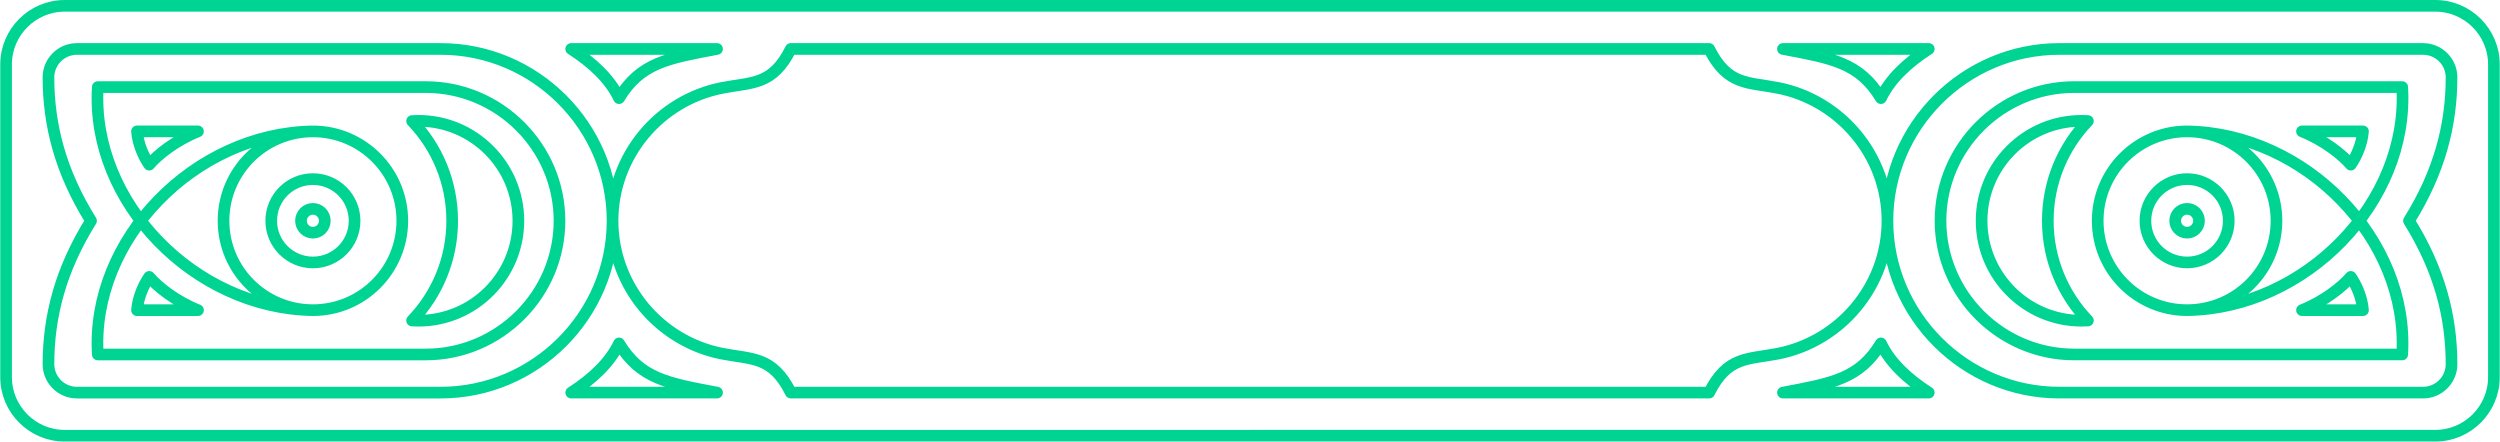
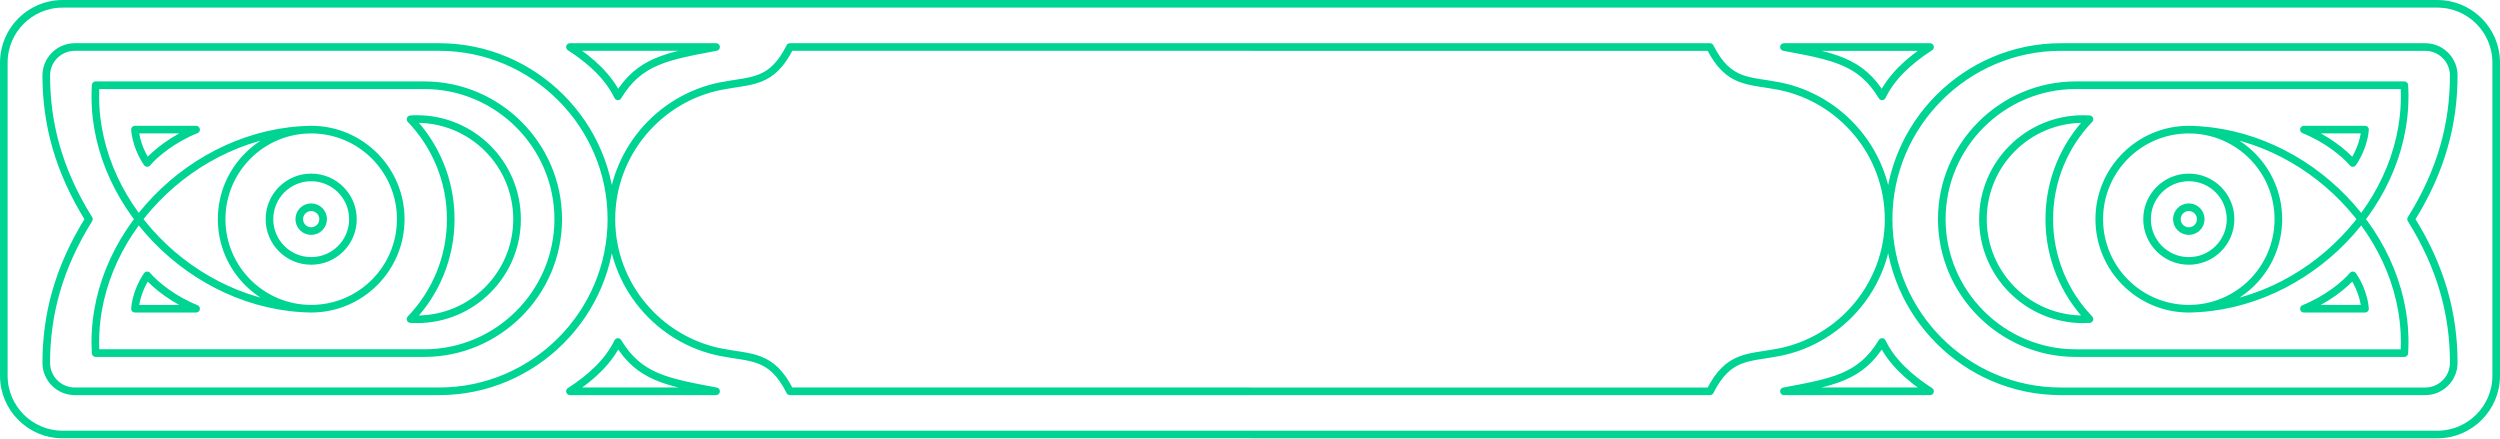
- <svg xmlns="http://www.w3.org/2000/svg" xml:space="preserve" width="10.265in" height="1.813in" version="1.1" style="shape-rendering:geometricPrecision; text-rendering:geometricPrecision; image-rendering:optimizeQuality; fill-rule:evenodd; clip-rule:evenodd" viewBox="0 0 3625.68 640.5">
+ <svg xmlns="http://www.w3.org/2000/svg" xml:space="preserve" width="10.249in" height="1.797in" version="1.1" style="shape-rendering:geometricPrecision; text-rendering:geometricPrecision; image-rendering:optimizeQuality; fill-rule:evenodd; clip-rule:evenodd" viewBox="0 0 3611.87 633.23">
  <defs>
    <style type="text/css">
   
-     .str0 {stroke:#00D492;stroke-width:16.91;stroke-linecap:round;stroke-linejoin:round;stroke-miterlimit:2.613}
+     .str0 {stroke:#00D492;stroke-width:11.01;stroke-linecap:round;stroke-linejoin:round;stroke-miterlimit:2.613}
    .fil0 {fill:none}
   
  </style>
  </defs>
  <g id="Layer_x0020_1">
    <g>
-       <path class="fil0 str0" d="M3172.16 302.96c9.54,0 17.28,7.74 17.28,17.28 0,9.54 -7.74,17.28 -17.28,17.28 -9.54,0 -17.28,-7.74 -17.28,-17.28 0,-9.54 7.74,-17.28 17.28,-17.28zm237.44 98.67c-12.03,14.13 -38.16,35.22 -70.76,48.27 27.74,0 60.75,0 88.49,0 -1.35,-18.07 -9.84,-37.12 -17.73,-48.27zm0 -162.78c-12.03,-14.13 -38.16,-35.22 -70.76,-48.27 27.74,0 60.75,0 88.49,0 -1.35,18.07 -9.84,37.11 -17.73,48.27zm-612.13 -167.84c-81.89,0 -129.64,0 -211.54,0 71.41,13.5 111.05,20 142.12,71.36 13.49,-28.02 38.34,-51.3 69.41,-71.36zm0 498.48c-81.89,0 -129.64,0 -211.54,0 71.41,-13.5 111.05,-20 142.12,-71.36 13.49,28.02 38.34,51.3 69.41,71.36zm-59.98 -249.24l0 0.01c0,95.05 -68.45,174.9 -158.49,192.67 -44.04,8.68 -73.37,3.26 -100.09,56.56l-666.08 0m1359.32 -309.69c33.38,0 60.45,27.06 60.45,60.45 0,33.38 -27.06,60.45 -60.45,60.45 -33.38,0 -60.45,-27.06 -60.45,-60.45 0,-33.38 27.06,-60.45 60.45,-60.45zm0 -69.21c171.53,2.38 322.37,156.54 312.06,323.59l-475.81 0c-106.66,0 -193.93,-87.27 -193.93,-193.93 0,-106.66 87.27,-193.93 193.93,-193.93l475.81 0c10.31,167.05 -140.52,321.22 -312.06,323.59m0 -259.32c71.61,0 129.66,58.05 129.66,129.66 0,71.61 -58.05,129.66 -129.66,129.66 -71.61,0 -129.66,-58.05 -129.66,-129.66 0,-71.61 58.05,-129.66 129.66,-129.66zm-153.08 -15.31c3.11,0 6.18,0.11 9.23,0.3 -36.04,37.54 -58.18,88.53 -58.18,144.67 0,56.15 22.14,107.13 58.18,144.67 -3.05,0.19 -6.13,0.3 -9.23,0.3 -80.07,0 -144.97,-64.91 -144.97,-144.97 0,-80.07 64.91,-144.97 144.97,-144.97zm-281.58 144.98l0 -0.01c0,-95.05 -68.45,-174.9 -158.49,-192.67 -44.04,-8.68 -73.37,-3.26 -100.09,-56.56l-666.08 0m1681.17 249.24c44.16,-70.74 61.76,-138.7 61.76,-208.05 0,-22.65 -18.53,-41.19 -41.19,-41.19 -320.82,0 -207.03,0 -527.85,0 -137.08,0 -249.23,112.19 -249.23,249.23l0 0.01 0 0.01c0,137.04 112.15,249.23 249.23,249.23 320.82,0 207.03,0 527.85,0 22.66,0 41.19,-18.54 41.19,-41.19 0,-69.35 -17.6,-137.31 -61.76,-208.05zm-1681.17 -311.8l1719.49 0c46.69,0 84.9,38.2 84.9,84.89l0 453.8c0,46.7 -38.2,84.9 -84.9,84.9l-1719.49 0m-1359.32 -329.08c-9.54,0 -17.28,7.74 -17.28,17.28 0,9.54 7.74,17.28 17.28,17.28 9.54,0 17.28,-7.74 17.28,-17.28 0,-9.54 -7.74,-17.28 -17.28,-17.28zm-237.44 98.67c12.03,14.13 38.16,35.22 70.76,48.27 -27.74,0 -60.75,0 -88.49,0 1.35,-18.07 9.84,-37.12 17.73,-48.27zm0 -162.78c12.03,-14.13 38.16,-35.22 70.76,-48.27 -27.74,0 -60.75,0 -88.49,0 1.35,18.07 9.84,37.11 17.73,48.27zm612.13 -167.84c81.89,0 129.64,0 211.54,0 -71.41,13.5 -111.05,20 -142.12,71.36 -13.49,-28.02 -38.34,-51.3 -69.41,-71.36zm0 498.48c81.89,0 129.64,0 211.54,0 -71.41,-13.5 -111.05,-20 -142.12,-71.36 -13.49,28.02 -38.34,51.3 -69.41,71.36zm59.98 -249.24l0 0.01c0,95.05 68.45,174.9 158.49,192.67 44.04,8.68 73.37,3.26 100.09,56.56l666.08 0m-1359.32 -309.69c-33.38,0 -60.45,27.06 -60.45,60.45 0,33.38 27.06,60.45 60.45,60.45 33.38,0 60.45,-27.06 60.45,-60.45 0,-33.38 -27.06,-60.45 -60.45,-60.45zm0 -69.21c-171.53,2.38 -322.37,156.54 -312.06,323.59l475.81 0c106.66,0 193.93,-87.27 193.93,-193.93 0,-106.66 -87.27,-193.93 -193.93,-193.93l-475.81 0c-10.31,167.05 140.53,321.22 312.06,323.59m0 -259.32c-71.61,0 -129.66,58.05 -129.66,129.66 0,71.61 58.05,129.66 129.66,129.66 71.61,0 129.66,-58.05 129.66,-129.66 0,-71.61 -58.05,-129.66 -129.66,-129.66zm153.08 -15.31c-3.11,0 -6.18,0.11 -9.23,0.3 36.04,37.54 58.18,88.53 58.18,144.67 0,56.15 -22.14,107.13 -58.18,144.67 3.06,0.19 6.13,0.3 9.23,0.3 80.07,0 144.97,-64.91 144.97,-144.97 0,-80.07 -64.91,-144.97 -144.97,-144.97zm281.58 144.98l0 -0.01c0,-95.05 68.45,-174.9 158.49,-192.67 44.04,-8.68 73.37,-3.26 100.09,-56.56l666.08 0m-1681.17 249.24c-44.16,-70.74 -61.76,-138.7 -61.76,-208.05 0,-22.65 18.53,-41.19 41.19,-41.19 320.82,0 207.03,0 527.85,0 137.08,0 249.23,112.19 249.23,249.23l0 0.01 0 0.01c0,137.04 -112.15,249.23 -249.23,249.23 -320.82,0 -207.03,0 -527.85,0 -22.66,0 -41.19,-18.54 -41.19,-41.19 0,-69.35 17.6,-137.31 61.76,-208.05zm1681.17 -311.8l-1719.49 0c-46.69,0 -84.9,38.2 -84.9,84.89l0 453.8c0,46.7 38.2,84.9 84.9,84.9l1719.49 0" />
+       <path class="fil0 str0" d="M3162.28 299.37c9.52,0 17.24,7.72 17.24,17.24 0,9.52 -7.72,17.24 -17.24,17.24 -9.52,0 -17.24,-7.72 -17.24,-17.24 0,-9.52 7.72,-17.24 17.24,-17.24zm236.92 98.45c-12.01,14.1 -38.08,35.14 -70.61,48.17 27.68,0 60.61,0 88.29,0 -1.35,-18.03 -9.81,-37.03 -17.69,-48.17zm0 -162.42c-12.01,-14.1 -38.08,-35.14 -70.61,-48.17 27.68,0 60.61,0 88.29,0 -1.35,18.03 -9.81,37.03 -17.69,48.17zm-610.79 -167.48c-81.71,0 -129.36,0 -211.07,0 71.25,13.47 110.8,19.96 141.81,71.21 13.46,-27.96 38.26,-51.18 69.26,-71.21zm0 497.39c-81.71,0 -129.36,0 -211.07,0 71.25,-13.47 110.8,-19.96 141.81,-71.2 13.46,27.96 38.26,51.18 69.26,71.2zm-59.85 -248.69l0 0.01c0,94.84 -68.3,174.52 -158.14,192.25 -43.94,8.66 -73.21,3.25 -99.87,56.44l-664.62 0m1356.35 -309.01c33.31,0 60.31,27 60.31,60.32 0,33.31 -27,60.31 -60.31,60.31 -33.31,0 -60.32,-27 -60.32,-60.31 0,-33.31 27,-60.32 60.32,-60.32zm0 -69.06c171.16,2.37 321.67,156.2 311.37,322.88l-474.76 0c-106.43,0 -193.5,-87.08 -193.5,-193.5 0,-106.43 87.08,-193.51 193.5,-193.51l474.76 0c10.29,166.69 -140.22,320.51 -311.37,322.88m0 -258.76c71.45,0 129.38,57.92 129.38,129.38 0,71.45 -57.92,129.38 -129.38,129.38 -71.45,0 -129.38,-57.92 -129.38,-129.38 0,-71.45 57.92,-129.38 129.38,-129.38zm-152.75 -15.28c3.1,0 6.17,0.11 9.21,0.3 -35.96,37.46 -58.05,88.33 -58.05,144.36 0,56.02 22.09,106.89 58.05,144.36 -3.05,0.19 -6.11,0.3 -9.21,0.3 -79.89,0 -144.66,-64.77 -144.66,-144.66 0,-79.89 64.77,-144.66 144.66,-144.66zm-280.97 144.66l0 -0.01c0,-94.84 -68.3,-174.52 -158.14,-192.25 -43.94,-8.66 -73.21,-3.25 -99.87,-56.44l-664.62 0m1677.49 248.69c44.07,-70.58 61.63,-138.39 61.63,-207.59 0,-22.6 -18.49,-41.1 -41.1,-41.1 -320.12,0 -206.58,0 -526.69,0 -136.78,0 -248.69,111.95 -248.69,248.69l0 0.01 0 0.01c0,136.74 111.91,248.69 248.69,248.69 320.12,0 206.58,0 526.69,0 22.61,0 41.1,-18.5 41.1,-41.1 0,-69.2 -17.56,-137.01 -61.63,-207.59zm-1677.49 -311.11l1715.72 0c46.59,0 84.71,38.12 84.71,84.7l0 452.8c0,46.59 -38.12,84.71 -84.71,84.71l-1715.72 0m-1356.34 -328.35c-9.52,0 -17.24,7.72 -17.24,17.24 0,9.52 7.72,17.24 17.24,17.24 9.52,0 17.24,-7.72 17.24,-17.24 0,-9.52 -7.72,-17.24 -17.24,-17.24zm-236.92 98.45c12.01,14.1 38.08,35.14 70.61,48.17 -27.68,0 -60.61,0 -88.29,0 1.35,-18.03 9.81,-37.03 17.69,-48.17zm0 -162.42c12.01,-14.1 38.08,-35.14 70.61,-48.17 -27.68,0 -60.61,0 -88.29,0 1.35,18.03 9.81,37.03 17.69,48.17zm610.79 -167.48c81.71,0 129.36,0 211.07,0 -71.25,13.47 -110.8,19.96 -141.81,71.21 -13.46,-27.96 -38.26,-51.18 -69.26,-71.21zm0 497.39c81.71,0 129.36,0 211.07,0 -71.25,-13.47 -110.8,-19.96 -141.81,-71.2 -13.46,27.96 -38.26,51.18 -69.26,71.2zm59.85 -248.69l0 0.01c0,94.84 68.3,174.52 158.14,192.25 43.94,8.66 73.21,3.25 99.87,56.44l664.62 0m-1356.34 -309.01c-33.31,0 -60.31,27 -60.31,60.32 0,33.31 27,60.31 60.31,60.31 33.31,0 60.31,-27 60.31,-60.31 0,-33.31 -27,-60.32 -60.31,-60.32zm0 -69.06c-171.16,2.37 -321.67,156.2 -311.37,322.88l474.76 0c106.43,0 193.51,-87.08 193.51,-193.5 0,-106.43 -87.08,-193.51 -193.51,-193.51l-474.76 0c-10.29,166.69 140.22,320.51 311.37,322.88m0 -258.76c-71.45,0 -129.38,57.92 -129.38,129.38 0,71.45 57.92,129.38 129.38,129.38 71.45,0 129.38,-57.92 129.38,-129.38 0,-71.45 -57.92,-129.38 -129.38,-129.38zm152.75 -15.28c-3.1,0 -6.17,0.11 -9.21,0.3 35.96,37.46 58.05,88.33 58.05,144.36 0,56.02 -22.09,106.89 -58.05,144.36 3.05,0.19 6.12,0.3 9.21,0.3 79.89,0 144.66,-64.77 144.66,-144.66 0,-79.89 -64.77,-144.66 -144.66,-144.66zm280.97 144.66l0 -0.01c0,-94.84 68.3,-174.52 158.14,-192.25 43.94,-8.66 73.21,-3.25 99.87,-56.44l664.62 0m-1677.49 248.69c-44.07,-70.58 -61.63,-138.39 -61.63,-207.59 0,-22.6 18.49,-41.1 41.1,-41.1 320.12,0 206.58,0 526.69,0 136.78,0 248.69,111.95 248.69,248.69l0 0.01 0 0.01c0,136.74 -111.91,248.69 -248.69,248.69 -320.12,0 -206.58,0 -526.69,0 -22.61,0 -41.1,-18.5 -41.1,-41.1 0,-69.2 17.56,-137.01 61.63,-207.59zm1677.49 -311.11l-1715.72 0c-46.59,0 -84.71,38.12 -84.71,84.7l0 452.8c0,46.59 38.12,84.71 84.71,84.71l1715.72 0" />
    </g>
  </g>
</svg>
